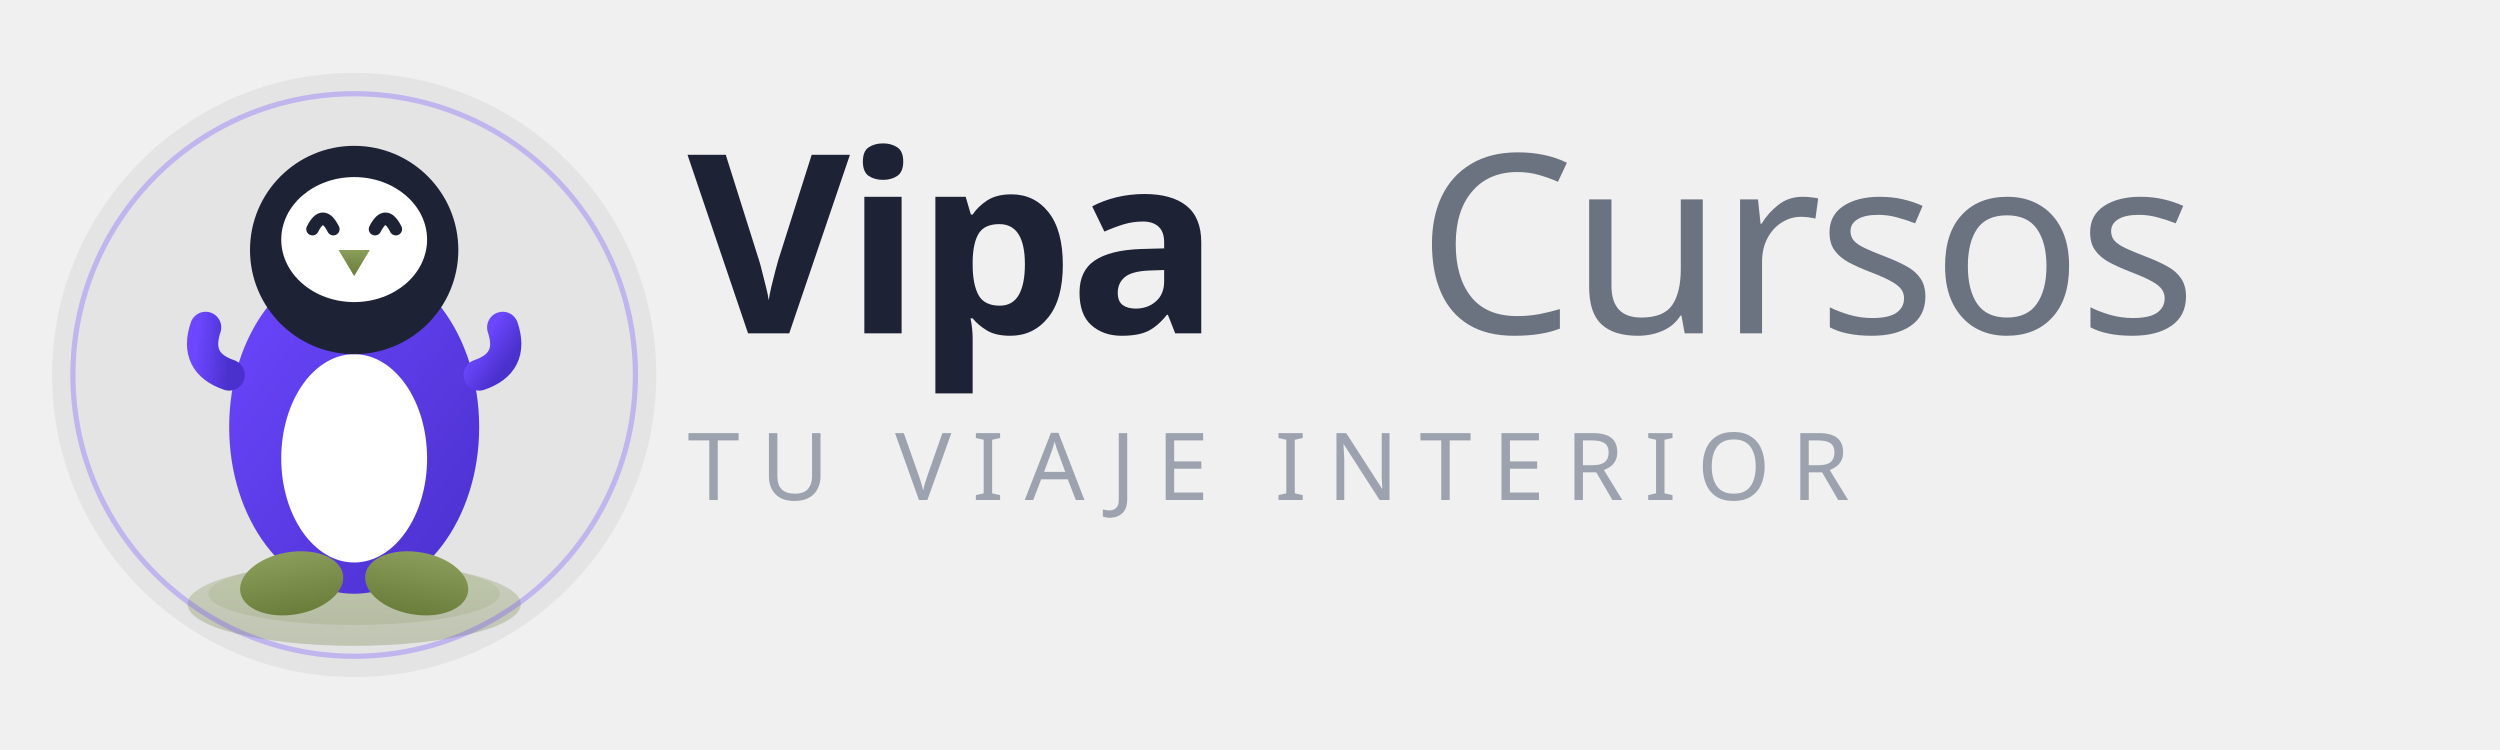
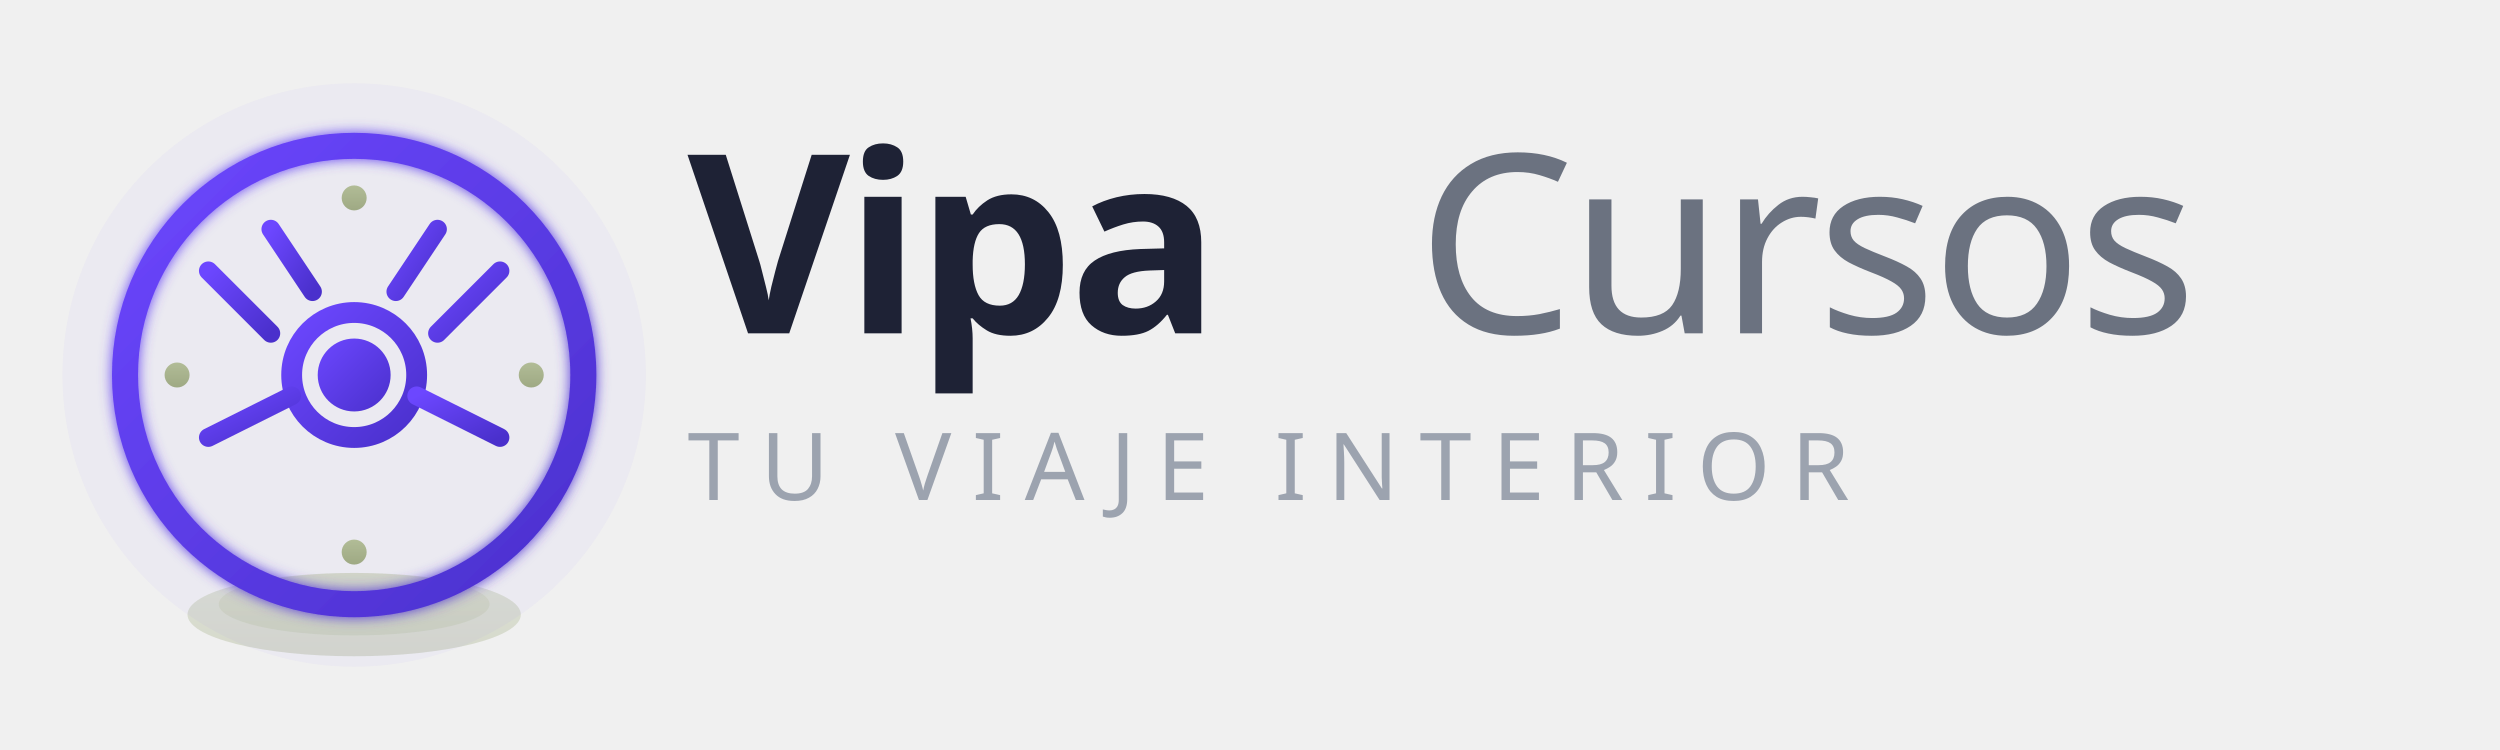
<svg xmlns="http://www.w3.org/2000/svg" viewBox="0 0 240 72" role="img" aria-labelledby="vipa-title vipa-desc">
  <defs>
-     <linearGradient id="bodyGrad" x1="0%" y1="0%" x2="100%" y2="100%">
+     <linearGradient id="wheelGrad" x1="0%" y1="0%" x2="100%" y2="100%">
      <stop offset="0%" stop-color="#6C47FF" />
      <stop offset="100%" stop-color="#4A30CC" />
    </linearGradient>
    <linearGradient id="accentGrad" x1="0%" y1="0%" x2="0%" y2="100%">
      <stop offset="0%" stop-color="#8B9D5B" />
      <stop offset="100%" stop-color="#6B7D3B" />
    </linearGradient>
+     <filter id="glow">
+       <feGaussianBlur stdDeviation="0.6" result="blur" />
+       <feMerge>
+         <feMergeNode in="blur" />
+         <feMergeNode in="SourceGraphic" />
+       </feMerge>
+     </filter>
  </defs>
  <g id="logo-mark" transform="translate(4, 6)">
-     <circle cx="30" cy="30" r="29" fill="#1E2235" opacity="0.06" />
-     <ellipse cx="30" cy="52" rx="16" ry="4" fill="url(#accentGrad)" opacity="0.3" />
-     <ellipse cx="30" cy="51" rx="14" ry="3" fill="url(#accentGrad)" opacity="0.15" />
-     <ellipse cx="30" cy="35" rx="12" ry="16" fill="url(#bodyGrad)" />
-     <ellipse cx="30" cy="38" rx="7" ry="10" fill="#FFFFFF" />
-     <circle cx="30" cy="18" r="10" fill="#1E2235" />
-     <ellipse cx="30" cy="17" rx="7" ry="6" fill="#FFFFFF" />
-     <path d="M26 16 Q27 14 28 16" stroke="#1E2235" stroke-width="1.2" fill="none" stroke-linecap="round" />
-     <path d="M32 16 Q33 14 34 16" stroke="#1E2235" stroke-width="1.2" fill="none" stroke-linecap="round" />
-     <polygon points="28.5,18 31.5,18 30,20.5" fill="url(#accentGrad)" />
-     <path d="M18 30 Q15 28 17 25" stroke="url(#bodyGrad)" stroke-width="3" fill="none" stroke-linecap="round" transform="rotate(-15, 18, 30)" />
-     <path d="M42 30 Q45 28 43 25" stroke="url(#bodyGrad)" stroke-width="3" fill="none" stroke-linecap="round" transform="rotate(15, 42, 30)" />
-     <ellipse cx="24" cy="50" rx="5" ry="3" fill="url(#accentGrad)" transform="rotate(-10, 24, 50)" />
-     <ellipse cx="36" cy="50" rx="5" ry="3" fill="url(#accentGrad)" transform="rotate(10, 36, 50)" />
-     <circle cx="30" cy="30" r="27" fill="none" stroke="#6C47FF" stroke-width="0.5" opacity="0.3" />
+     <ellipse cx="30" cy="53" rx="16" ry="4" fill="url(#accentGrad)" opacity="0.2" />
+     <ellipse cx="30" cy="52" rx="13" ry="3" fill="url(#accentGrad)" opacity="0.1" />
+     <circle cx="30" cy="30" r="28" fill="#6C47FF" opacity="0.04" />
+     <circle cx="30" cy="30" r="22" fill="none" stroke="url(#wheelGrad)" stroke-width="2.5" filter="url(#glow)" />
+     <circle cx="30" cy="30" r="6" fill="none" stroke="url(#wheelGrad)" stroke-width="2" />
+     <circle cx="30" cy="30" r="3.5" fill="url(#wheelGrad)" />
+     <g stroke="url(#wheelGrad)" stroke-width="1.8" stroke-linecap="round">
+       <line x1="30" y1="14" x2="30" y2="24" />
+       <line x1="44" y1="20" x2="38" y2="26" />
+       <line x1="44" y1="36" x2="36" y2="32" />
+       <line x1="30" y1="42" x2="30" y2="36" />
+       <line x1="16" y1="36" x2="24" y2="32" />
+       <line x1="16" y1="20" x2="22" y2="26" />
+       <line x1="38" y1="16" x2="34" y2="22" />
+       <line x1="22" y1="16" x2="26" y2="22" />
+     </g>
+     <circle cx="30" cy="13" r="1.2" fill="url(#accentGrad)" opacity="0.6" />
+     <circle cx="47" cy="30" r="1.2" fill="url(#accentGrad)" opacity="0.6" />
+     <circle cx="30" cy="47" r="1.2" fill="url(#accentGrad)" opacity="0.6" />
+     <circle cx="13" cy="30" r="1.2" fill="url(#accentGrad)" opacity="0.6" />
  </g>
  <g id="wordmark" transform="translate(66, 0)">
    <text x="0" y="32" font-family="'Montserrat', system-ui, sans-serif" font-size="24" font-weight="700" fill="#1E2235" letter-spacing="-0.5">
      Vipa
    </text>
    <text x="70" y="32" font-family="'Montserrat', system-ui, sans-serif" font-size="24" font-weight="300" fill="#6B7280" letter-spacing="-0.5">
      Cursos
    </text>
-     <text x="0" y="48" font-family="'Montserrat', system-ui, sans-serif" font-size="9" font-weight="400" fill="#9CA3AF" letter-spacing="2" text-transform="uppercase">
+     <text x="0" y="48" font-family="'Montserrat', system-ui, sans-serif" font-size="9" font-weight="400" fill="#9CA3AF" letter-spacing="2">
      TU VIAJE INTERIOR
    </text>
  </g>
</svg>
